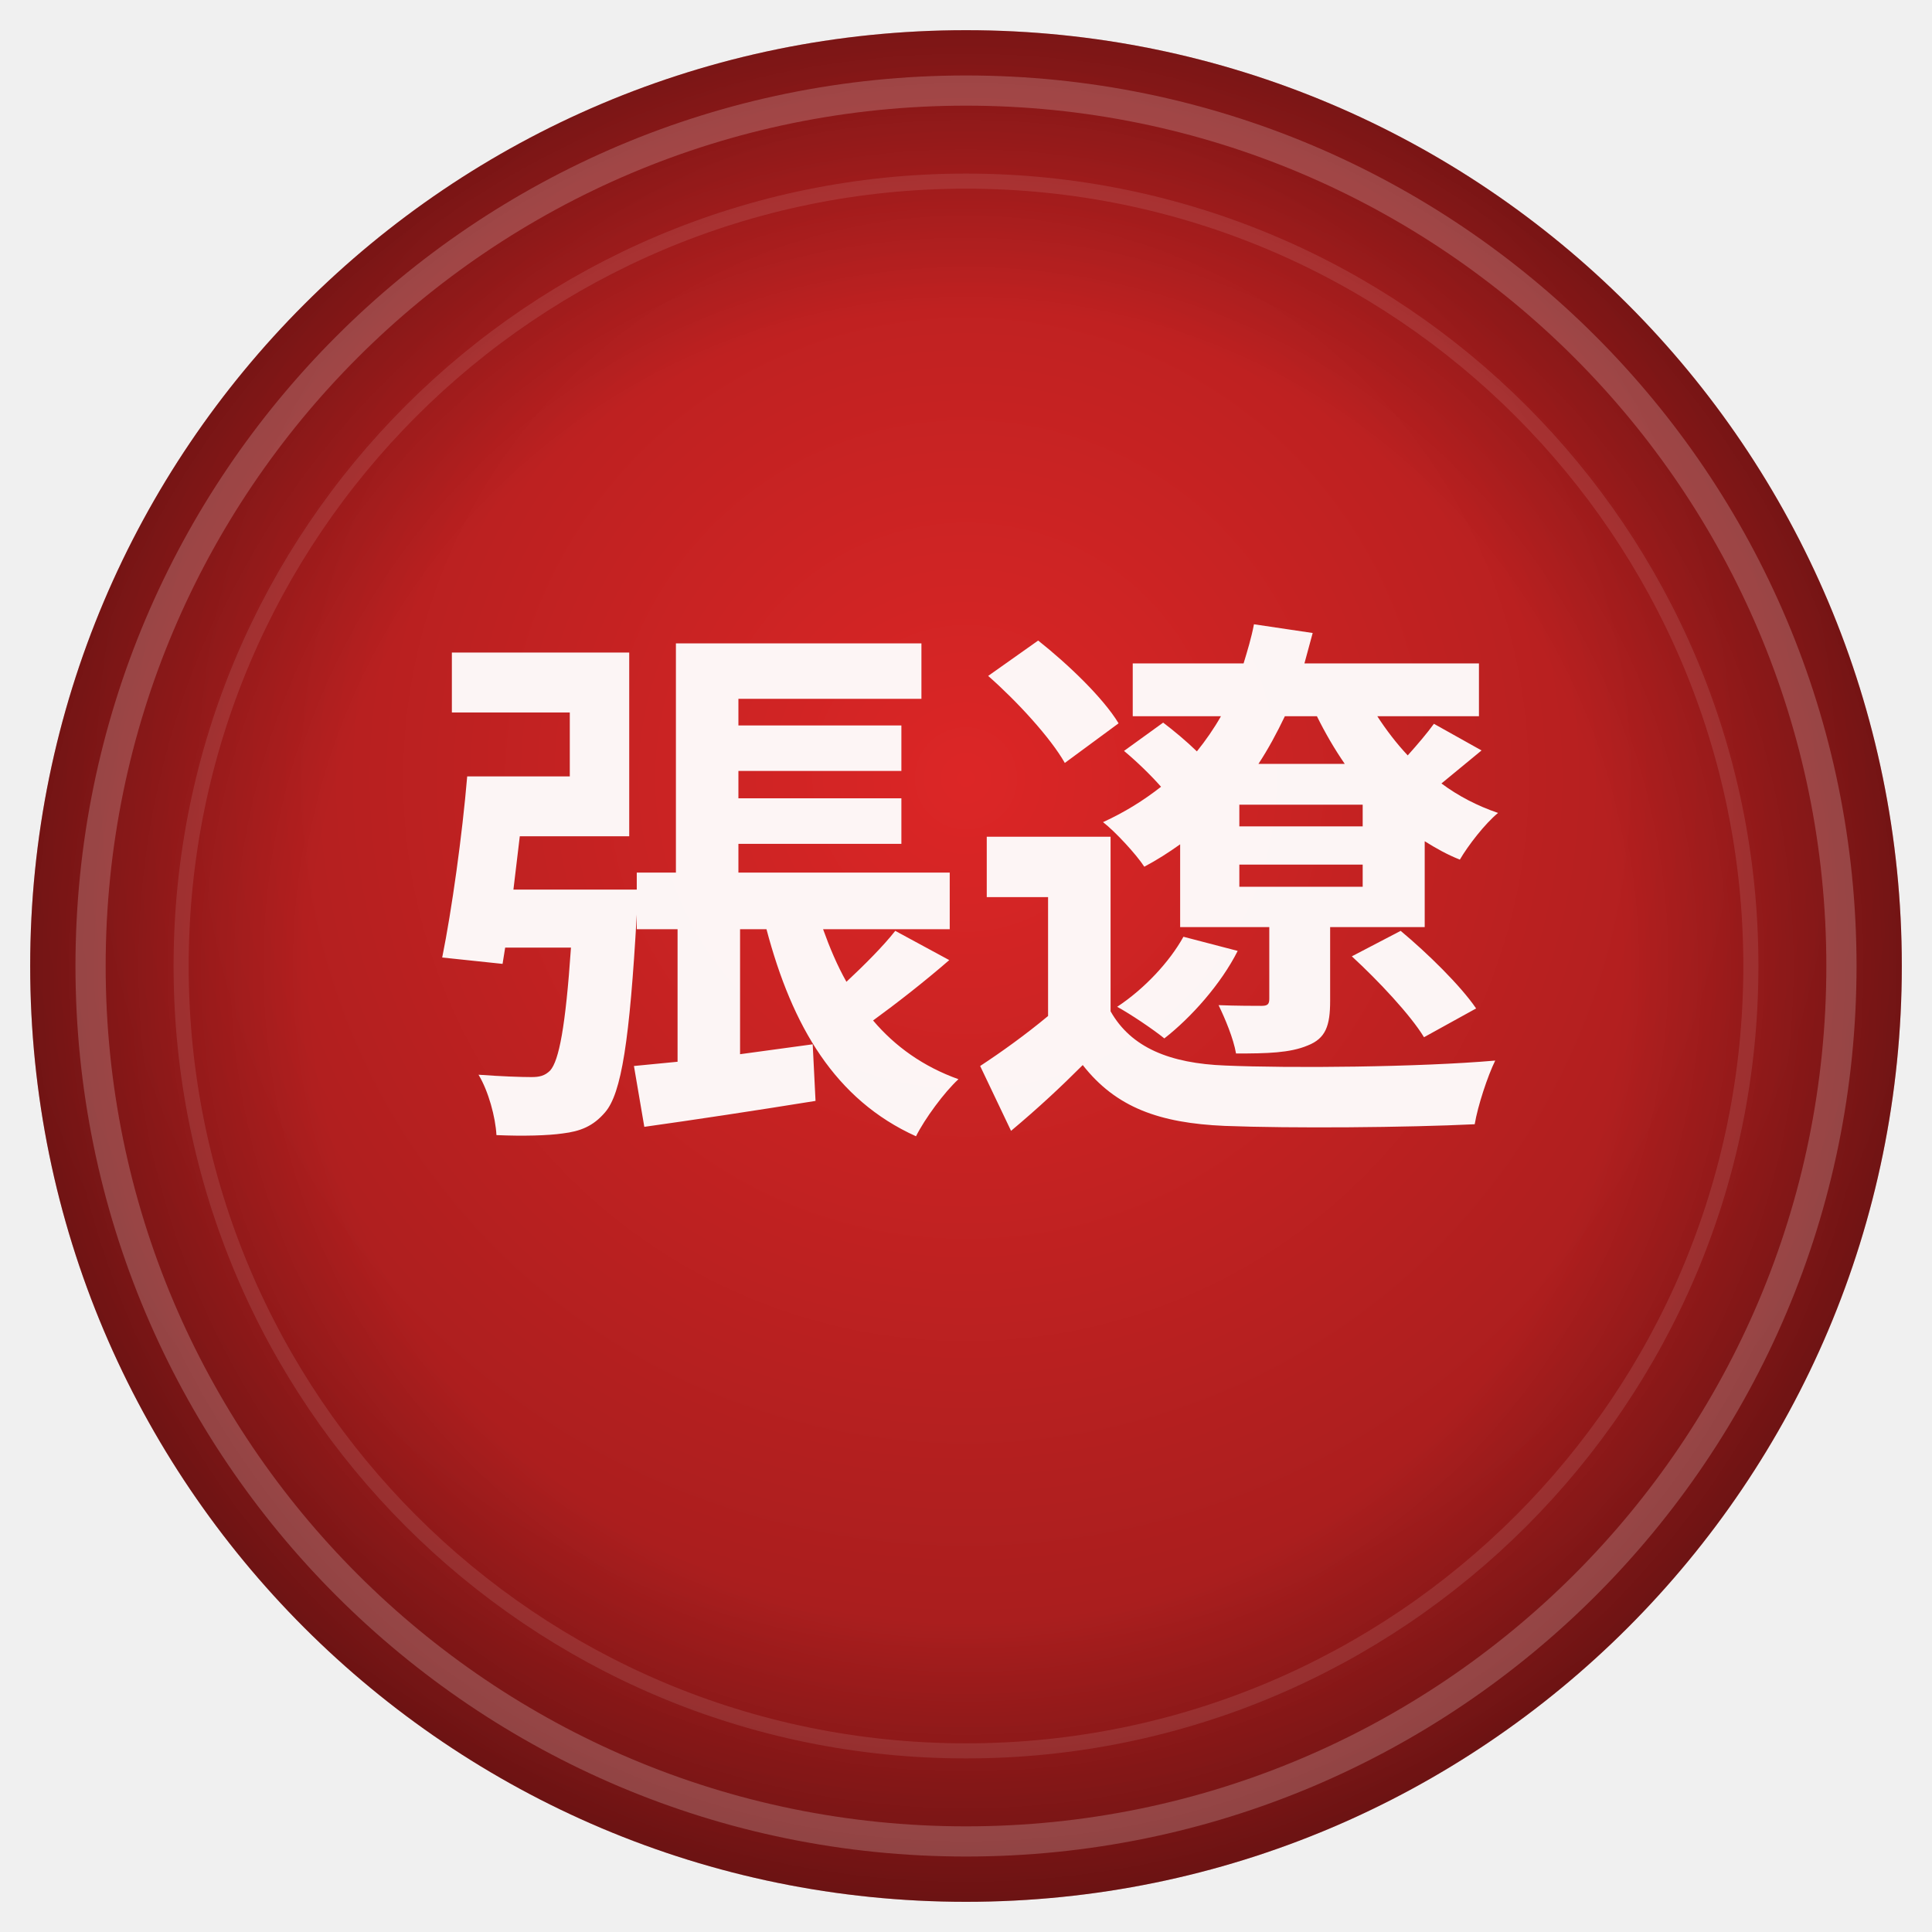
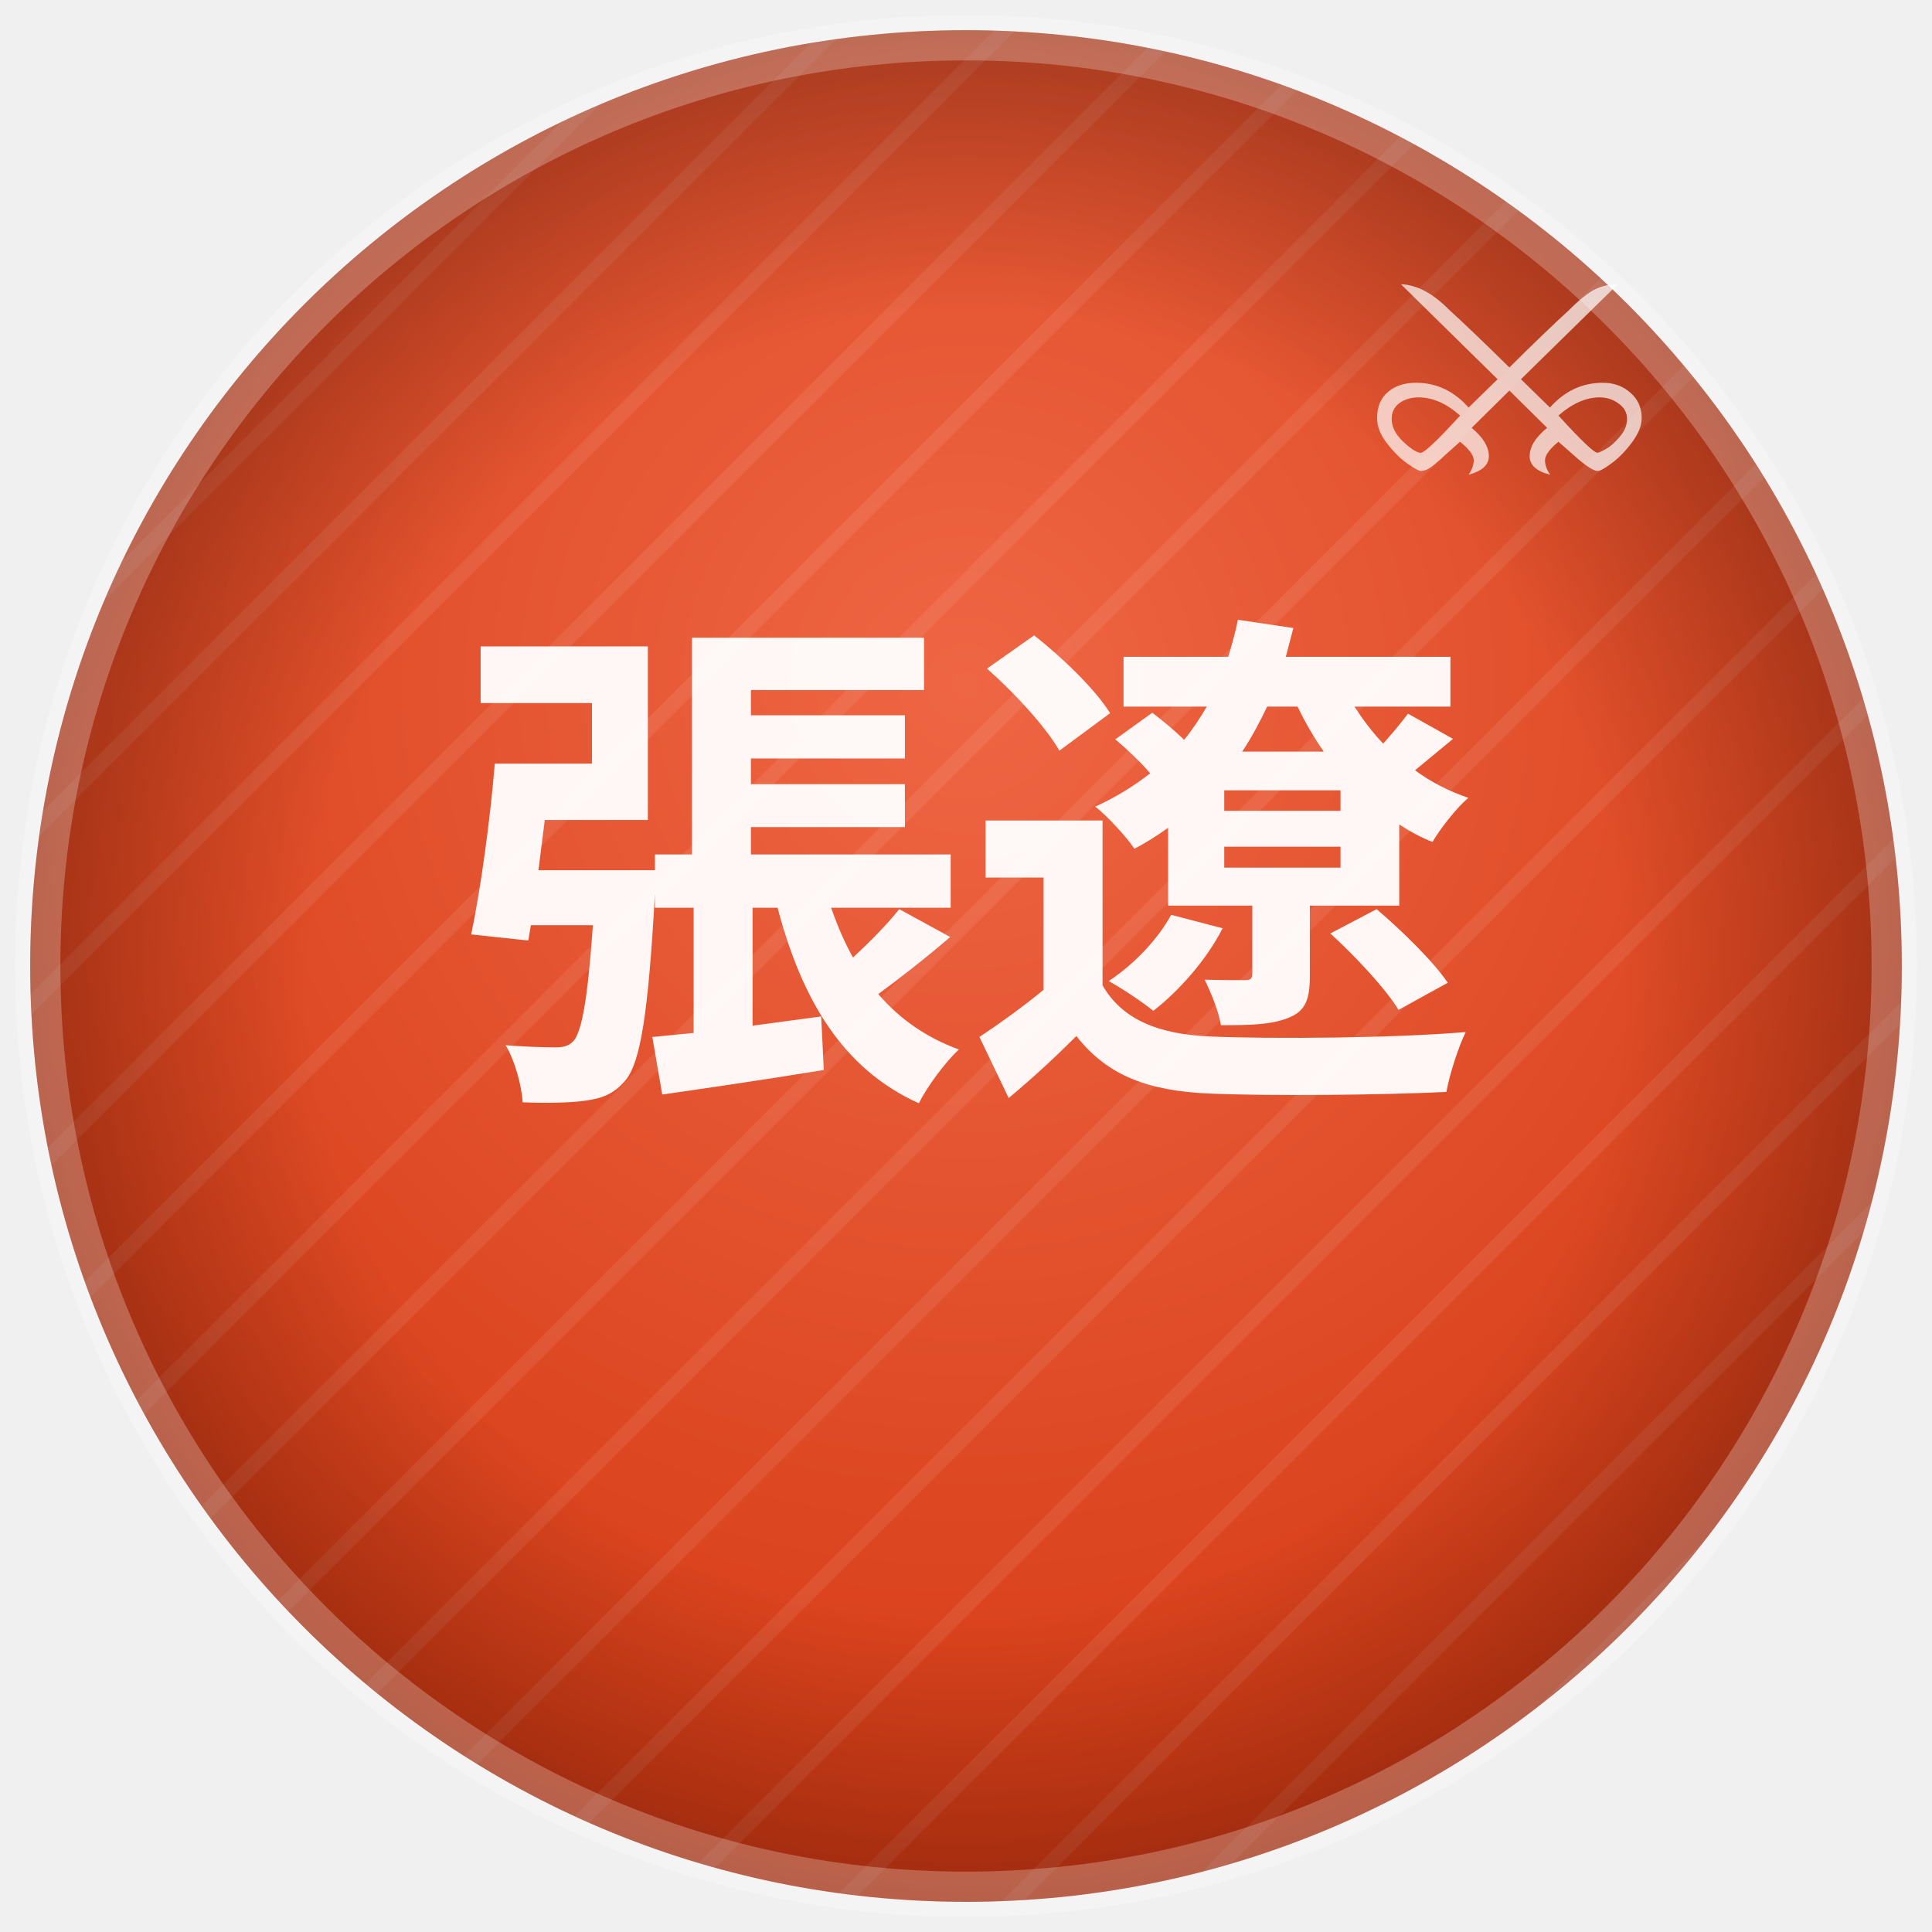
<svg xmlns="http://www.w3.org/2000/svg" width="128" height="128" viewBox="0 0 128 128">
  <defs>
-     <radialGradient id="bg" cx="50%" cy="40%" r="60%">
-       <stop offset="0%" stop-color="#dc2626" />
-       <stop offset="100%" stop-color="#991b1b" />
+     <radialGradient id="bg_zhang_liao" cx="50%" cy="35%" r="65%">
+       <stop offset="0%" stop-color="#ef6644" />
+       <stop offset="100%" stop-color="#d43912" />
    </radialGradient>
-     <radialGradient id="shadow" cx="50%" cy="50%" r="50%">
+     <radialGradient id="sh_zhang_liao" cx="50%" cy="50%" r="50%">
      <stop offset="70%" stop-color="transparent" />
-       <stop offset="100%" stop-color="rgba(0,0,0,0.3)" />
+       <stop offset="100%" stop-color="rgba(0,0,0,0.25)" />
    </radialGradient>
+     <pattern id="pat_zhang_liao" patternUnits="userSpaceOnUse" width="8" height="8" patternTransform="rotate(45)">
+       <line x1="0" y1="0" x2="0" y2="8" stroke="rgba(255,255,255,0.08)" stroke-width="2" />
+     </pattern>
  </defs>
-   <circle cx="64" cy="64" r="62" fill="url(#bg)" />
-   <circle cx="64" cy="64" r="62" fill="url(#shadow)" />
-   <circle cx="64" cy="64" r="58" fill="none" stroke="rgba(255,255,255,0.2)" stroke-width="2" />
-   <circle cx="64" cy="64" r="52" fill="none" stroke="rgba(255,255,255,0.1)" stroke-width="1" />
-   <text x="64" y="72" text-anchor="middle" fill="white" font-size="36" font-family="serif" font-weight="bold" opacity="0.95">張遼</text>
+   <circle cx="64" cy="64" r="62" fill="url(#bg_zhang_liao)" />
+   <circle cx="64" cy="64" r="62" fill="url(#pat_zhang_liao)" />
+   <circle cx="64" cy="64" r="62" fill="url(#sh_zhang_liao)" />
+   <circle cx="64" cy="64" r="61.5" fill="none" stroke="rgba(255,255,255,0.25)" stroke-width="3" />
+   <text x="64" y="70" text-anchor="middle" fill="white" font-size="34" font-family="serif" font-weight="bold" opacity="0.95">張遼</text>
+   <text x="100" y="30" text-anchor="middle" fill="white" font-size="18" opacity="0.7">⚔</text>
</svg>
